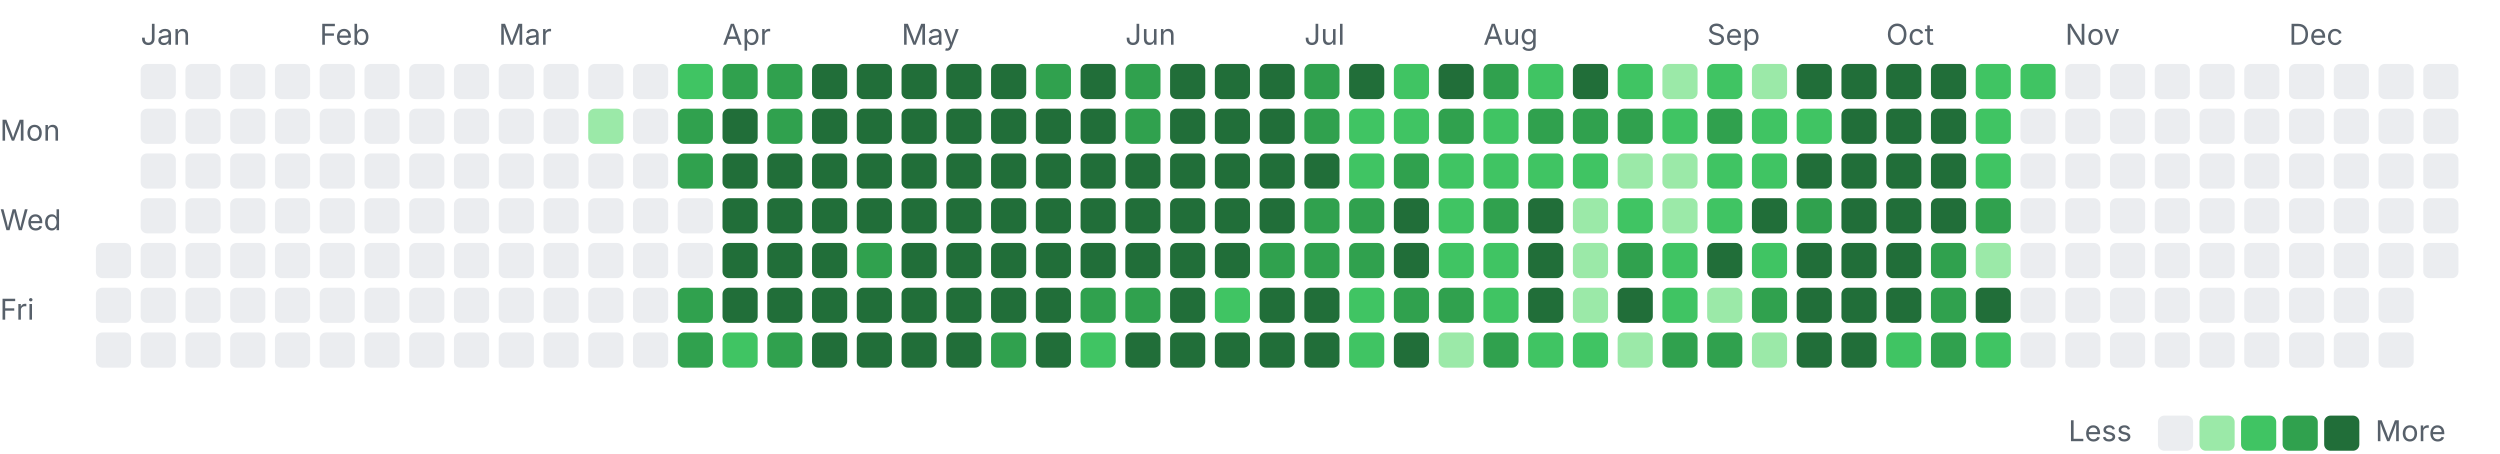
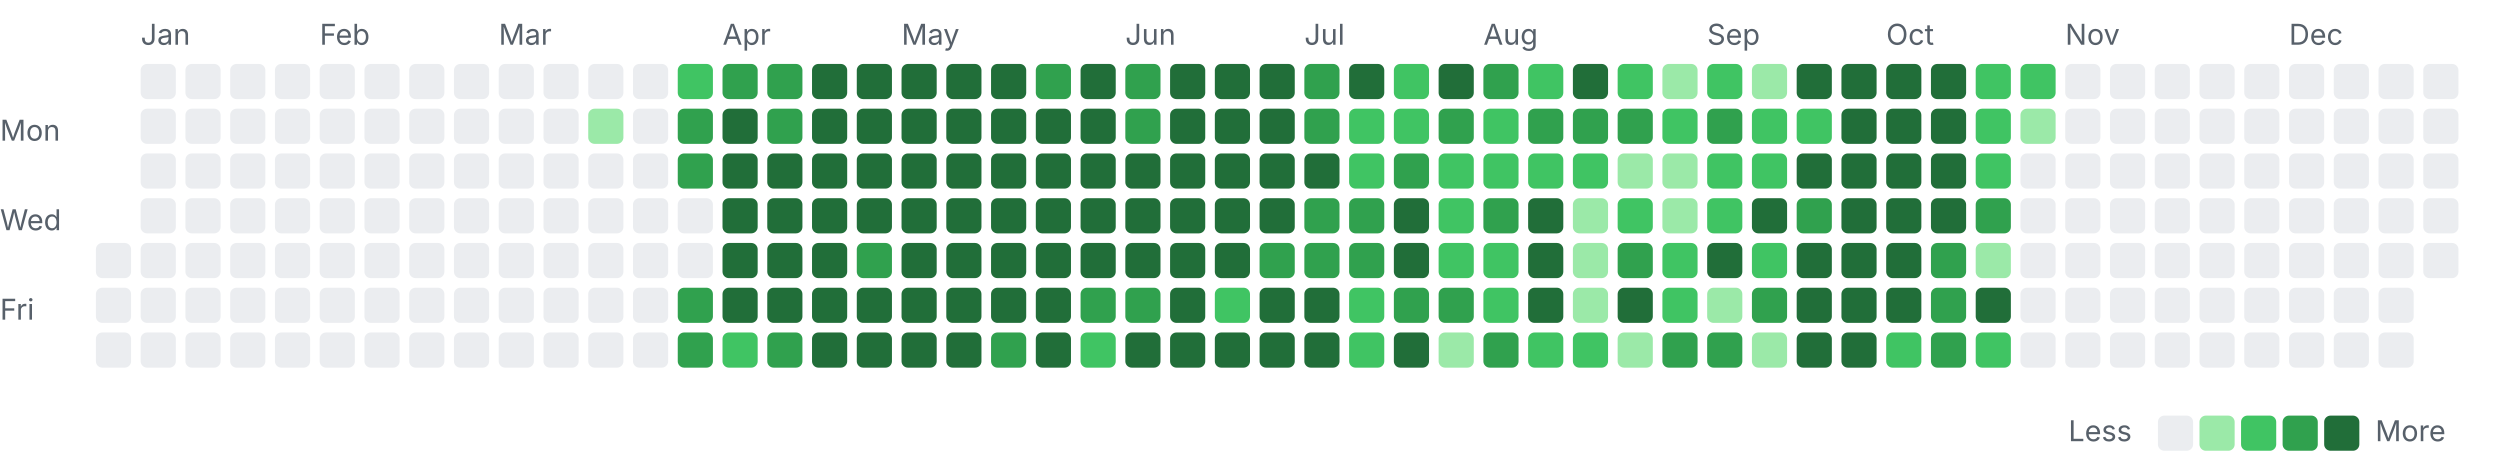
<svg xmlns="http://www.w3.org/2000/svg" width="782" height="142" viewBox="0 0 782 142">
  <style>.l0{fill:#ebedf0}.l1{fill:#9be9a8}.l2{fill:#40c463}.l3{fill:#30a14e}.l4{fill:#216e39} .lbl{fill:#57606a;font:9px -apple-system,Segoe UI,sans-serif}@media(prefers-color-scheme:dark){.l0{fill:#161b22}.l1{fill:#0e4429}.l2{fill:#006d32}.l3{fill:#26a641}.l4{fill:#39d353} .lbl{fill:#8b949e}}</style>
  <text class="lbl" x="44" y="14">Jan</text>
  <text class="lbl" x="100" y="14">Feb</text>
  <text class="lbl" x="156" y="14">Mar</text>
  <text class="lbl" x="226" y="14">Apr</text>
  <text class="lbl" x="282" y="14">May</text>
  <text class="lbl" x="352" y="14">Jun</text>
  <text class="lbl" x="408" y="14">Jul</text>
  <text class="lbl" x="464" y="14">Aug</text>
  <text class="lbl" x="534" y="14">Sep</text>
  <text class="lbl" x="590" y="14">Oct</text>
  <text class="lbl" x="646" y="14">Nov</text>
  <text class="lbl" x="716" y="14">Dec</text>
  <text class="lbl" x="0" y="44">Mon</text>
  <text class="lbl" x="0" y="72">Wed</text>
  <text class="lbl" x="0" y="100">Fri</text>
  <rect class="l0" x="30" y="76" width="11" height="11" rx="2" />
  <rect class="l0" x="30" y="90" width="11" height="11" rx="2" />
  <rect class="l0" x="30" y="104" width="11" height="11" rx="2" />
  <rect class="l0" x="44" y="20" width="11" height="11" rx="2" />
  <rect class="l0" x="44" y="34" width="11" height="11" rx="2" />
  <rect class="l0" x="44" y="48" width="11" height="11" rx="2" />
  <rect class="l0" x="44" y="62" width="11" height="11" rx="2" />
  <rect class="l0" x="44" y="76" width="11" height="11" rx="2" />
  <rect class="l0" x="44" y="90" width="11" height="11" rx="2" />
  <rect class="l0" x="44" y="104" width="11" height="11" rx="2" />
  <rect class="l0" x="58" y="20" width="11" height="11" rx="2" />
  <rect class="l0" x="58" y="34" width="11" height="11" rx="2" />
  <rect class="l0" x="58" y="48" width="11" height="11" rx="2" />
  <rect class="l0" x="58" y="62" width="11" height="11" rx="2" />
  <rect class="l0" x="58" y="76" width="11" height="11" rx="2" />
  <rect class="l0" x="58" y="90" width="11" height="11" rx="2" />
  <rect class="l0" x="58" y="104" width="11" height="11" rx="2" />
  <rect class="l0" x="72" y="20" width="11" height="11" rx="2" />
  <rect class="l0" x="72" y="34" width="11" height="11" rx="2" />
  <rect class="l0" x="72" y="48" width="11" height="11" rx="2" />
  <rect class="l0" x="72" y="62" width="11" height="11" rx="2" />
  <rect class="l0" x="72" y="76" width="11" height="11" rx="2" />
  <rect class="l0" x="72" y="90" width="11" height="11" rx="2" />
  <rect class="l0" x="72" y="104" width="11" height="11" rx="2" />
  <rect class="l0" x="86" y="20" width="11" height="11" rx="2" />
  <rect class="l0" x="86" y="34" width="11" height="11" rx="2" />
  <rect class="l0" x="86" y="48" width="11" height="11" rx="2" />
  <rect class="l0" x="86" y="62" width="11" height="11" rx="2" />
  <rect class="l0" x="86" y="76" width="11" height="11" rx="2" />
  <rect class="l0" x="86" y="90" width="11" height="11" rx="2" />
  <rect class="l0" x="86" y="104" width="11" height="11" rx="2" />
  <rect class="l0" x="100" y="20" width="11" height="11" rx="2" />
  <rect class="l0" x="100" y="34" width="11" height="11" rx="2" />
  <rect class="l0" x="100" y="48" width="11" height="11" rx="2" />
  <rect class="l0" x="100" y="62" width="11" height="11" rx="2" />
  <rect class="l0" x="100" y="76" width="11" height="11" rx="2" />
  <rect class="l0" x="100" y="90" width="11" height="11" rx="2" />
  <rect class="l0" x="100" y="104" width="11" height="11" rx="2" />
  <rect class="l0" x="114" y="20" width="11" height="11" rx="2" />
  <rect class="l0" x="114" y="34" width="11" height="11" rx="2" />
  <rect class="l0" x="114" y="48" width="11" height="11" rx="2" />
  <rect class="l0" x="114" y="62" width="11" height="11" rx="2" />
  <rect class="l0" x="114" y="76" width="11" height="11" rx="2" />
  <rect class="l0" x="114" y="90" width="11" height="11" rx="2" />
  <rect class="l0" x="114" y="104" width="11" height="11" rx="2" />
  <rect class="l0" x="128" y="20" width="11" height="11" rx="2" />
  <rect class="l0" x="128" y="34" width="11" height="11" rx="2" />
  <rect class="l0" x="128" y="48" width="11" height="11" rx="2" />
  <rect class="l0" x="128" y="62" width="11" height="11" rx="2" />
  <rect class="l0" x="128" y="76" width="11" height="11" rx="2" />
  <rect class="l0" x="128" y="90" width="11" height="11" rx="2" />
  <rect class="l0" x="128" y="104" width="11" height="11" rx="2" />
  <rect class="l0" x="142" y="20" width="11" height="11" rx="2" />
  <rect class="l0" x="142" y="34" width="11" height="11" rx="2" />
  <rect class="l0" x="142" y="48" width="11" height="11" rx="2" />
  <rect class="l0" x="142" y="62" width="11" height="11" rx="2" />
  <rect class="l0" x="142" y="76" width="11" height="11" rx="2" />
  <rect class="l0" x="142" y="90" width="11" height="11" rx="2" />
  <rect class="l0" x="142" y="104" width="11" height="11" rx="2" />
  <rect class="l0" x="156" y="20" width="11" height="11" rx="2" />
  <rect class="l0" x="156" y="34" width="11" height="11" rx="2" />
  <rect class="l0" x="156" y="48" width="11" height="11" rx="2" />
  <rect class="l0" x="156" y="62" width="11" height="11" rx="2" />
  <rect class="l0" x="156" y="76" width="11" height="11" rx="2" />
  <rect class="l0" x="156" y="90" width="11" height="11" rx="2" />
  <rect class="l0" x="156" y="104" width="11" height="11" rx="2" />
  <rect class="l0" x="170" y="20" width="11" height="11" rx="2" />
  <rect class="l0" x="170" y="34" width="11" height="11" rx="2" />
  <rect class="l0" x="170" y="48" width="11" height="11" rx="2" />
  <rect class="l0" x="170" y="62" width="11" height="11" rx="2" />
  <rect class="l0" x="170" y="76" width="11" height="11" rx="2" />
  <rect class="l0" x="170" y="90" width="11" height="11" rx="2" />
  <rect class="l0" x="170" y="104" width="11" height="11" rx="2" />
  <rect class="l0" x="184" y="20" width="11" height="11" rx="2" />
  <rect class="l1" x="184" y="34" width="11" height="11" rx="2" />
  <rect class="l0" x="184" y="48" width="11" height="11" rx="2" />
  <rect class="l0" x="184" y="62" width="11" height="11" rx="2" />
  <rect class="l0" x="184" y="76" width="11" height="11" rx="2" />
  <rect class="l0" x="184" y="90" width="11" height="11" rx="2" />
  <rect class="l0" x="184" y="104" width="11" height="11" rx="2" />
  <rect class="l0" x="198" y="20" width="11" height="11" rx="2" />
  <rect class="l0" x="198" y="34" width="11" height="11" rx="2" />
  <rect class="l0" x="198" y="48" width="11" height="11" rx="2" />
  <rect class="l0" x="198" y="62" width="11" height="11" rx="2" />
  <rect class="l0" x="198" y="76" width="11" height="11" rx="2" />
  <rect class="l0" x="198" y="90" width="11" height="11" rx="2" />
  <rect class="l0" x="198" y="104" width="11" height="11" rx="2" />
  <rect class="l2" x="212" y="20" width="11" height="11" rx="2" />
  <rect class="l3" x="212" y="34" width="11" height="11" rx="2" />
  <rect class="l3" x="212" y="48" width="11" height="11" rx="2" />
  <rect class="l0" x="212" y="62" width="11" height="11" rx="2" />
  <rect class="l0" x="212" y="76" width="11" height="11" rx="2" />
  <rect class="l3" x="212" y="90" width="11" height="11" rx="2" />
  <rect class="l3" x="212" y="104" width="11" height="11" rx="2" />
  <rect class="l3" x="226" y="20" width="11" height="11" rx="2" />
  <rect class="l4" x="226" y="34" width="11" height="11" rx="2" />
  <rect class="l4" x="226" y="48" width="11" height="11" rx="2" />
  <rect class="l4" x="226" y="62" width="11" height="11" rx="2" />
  <rect class="l4" x="226" y="76" width="11" height="11" rx="2" />
  <rect class="l4" x="226" y="90" width="11" height="11" rx="2" />
  <rect class="l2" x="226" y="104" width="11" height="11" rx="2" />
  <rect class="l3" x="240" y="20" width="11" height="11" rx="2" />
  <rect class="l3" x="240" y="34" width="11" height="11" rx="2" />
  <rect class="l4" x="240" y="48" width="11" height="11" rx="2" />
  <rect class="l4" x="240" y="62" width="11" height="11" rx="2" />
  <rect class="l4" x="240" y="76" width="11" height="11" rx="2" />
  <rect class="l4" x="240" y="90" width="11" height="11" rx="2" />
  <rect class="l3" x="240" y="104" width="11" height="11" rx="2" />
  <rect class="l4" x="254" y="20" width="11" height="11" rx="2" />
  <rect class="l4" x="254" y="34" width="11" height="11" rx="2" />
  <rect class="l4" x="254" y="48" width="11" height="11" rx="2" />
  <rect class="l4" x="254" y="62" width="11" height="11" rx="2" />
  <rect class="l4" x="254" y="76" width="11" height="11" rx="2" />
  <rect class="l4" x="254" y="90" width="11" height="11" rx="2" />
  <rect class="l4" x="254" y="104" width="11" height="11" rx="2" />
  <rect class="l4" x="268" y="20" width="11" height="11" rx="2" />
  <rect class="l4" x="268" y="34" width="11" height="11" rx="2" />
  <rect class="l4" x="268" y="48" width="11" height="11" rx="2" />
  <rect class="l4" x="268" y="62" width="11" height="11" rx="2" />
  <rect class="l3" x="268" y="76" width="11" height="11" rx="2" />
  <rect class="l4" x="268" y="90" width="11" height="11" rx="2" />
  <rect class="l4" x="268" y="104" width="11" height="11" rx="2" />
  <rect class="l4" x="282" y="20" width="11" height="11" rx="2" />
  <rect class="l4" x="282" y="34" width="11" height="11" rx="2" />
  <rect class="l4" x="282" y="48" width="11" height="11" rx="2" />
  <rect class="l4" x="282" y="62" width="11" height="11" rx="2" />
  <rect class="l4" x="282" y="76" width="11" height="11" rx="2" />
  <rect class="l4" x="282" y="90" width="11" height="11" rx="2" />
  <rect class="l4" x="282" y="104" width="11" height="11" rx="2" />
  <rect class="l4" x="296" y="20" width="11" height="11" rx="2" />
  <rect class="l4" x="296" y="34" width="11" height="11" rx="2" />
  <rect class="l4" x="296" y="48" width="11" height="11" rx="2" />
  <rect class="l4" x="296" y="62" width="11" height="11" rx="2" />
  <rect class="l4" x="296" y="76" width="11" height="11" rx="2" />
  <rect class="l4" x="296" y="90" width="11" height="11" rx="2" />
  <rect class="l4" x="296" y="104" width="11" height="11" rx="2" />
  <rect class="l4" x="310" y="20" width="11" height="11" rx="2" />
  <rect class="l4" x="310" y="34" width="11" height="11" rx="2" />
  <rect class="l4" x="310" y="48" width="11" height="11" rx="2" />
  <rect class="l4" x="310" y="62" width="11" height="11" rx="2" />
  <rect class="l4" x="310" y="76" width="11" height="11" rx="2" />
  <rect class="l4" x="310" y="90" width="11" height="11" rx="2" />
  <rect class="l3" x="310" y="104" width="11" height="11" rx="2" />
  <rect class="l3" x="324" y="20" width="11" height="11" rx="2" />
  <rect class="l4" x="324" y="34" width="11" height="11" rx="2" />
  <rect class="l4" x="324" y="48" width="11" height="11" rx="2" />
  <rect class="l4" x="324" y="62" width="11" height="11" rx="2" />
  <rect class="l4" x="324" y="76" width="11" height="11" rx="2" />
  <rect class="l4" x="324" y="90" width="11" height="11" rx="2" />
  <rect class="l4" x="324" y="104" width="11" height="11" rx="2" />
  <rect class="l4" x="338" y="20" width="11" height="11" rx="2" />
  <rect class="l4" x="338" y="34" width="11" height="11" rx="2" />
  <rect class="l4" x="338" y="48" width="11" height="11" rx="2" />
  <rect class="l4" x="338" y="62" width="11" height="11" rx="2" />
  <rect class="l4" x="338" y="76" width="11" height="11" rx="2" />
  <rect class="l3" x="338" y="90" width="11" height="11" rx="2" />
  <rect class="l2" x="338" y="104" width="11" height="11" rx="2" />
  <rect class="l3" x="352" y="20" width="11" height="11" rx="2" />
  <rect class="l3" x="352" y="34" width="11" height="11" rx="2" />
  <rect class="l4" x="352" y="48" width="11" height="11" rx="2" />
  <rect class="l4" x="352" y="62" width="11" height="11" rx="2" />
  <rect class="l4" x="352" y="76" width="11" height="11" rx="2" />
  <rect class="l3" x="352" y="90" width="11" height="11" rx="2" />
  <rect class="l4" x="352" y="104" width="11" height="11" rx="2" />
  <rect class="l4" x="366" y="20" width="11" height="11" rx="2" />
  <rect class="l4" x="366" y="34" width="11" height="11" rx="2" />
  <rect class="l4" x="366" y="48" width="11" height="11" rx="2" />
  <rect class="l4" x="366" y="62" width="11" height="11" rx="2" />
  <rect class="l4" x="366" y="76" width="11" height="11" rx="2" />
  <rect class="l4" x="366" y="90" width="11" height="11" rx="2" />
  <rect class="l4" x="366" y="104" width="11" height="11" rx="2" />
  <rect class="l4" x="380" y="20" width="11" height="11" rx="2" />
  <rect class="l4" x="380" y="34" width="11" height="11" rx="2" />
  <rect class="l4" x="380" y="48" width="11" height="11" rx="2" />
  <rect class="l4" x="380" y="62" width="11" height="11" rx="2" />
  <rect class="l4" x="380" y="76" width="11" height="11" rx="2" />
  <rect class="l2" x="380" y="90" width="11" height="11" rx="2" />
  <rect class="l4" x="380" y="104" width="11" height="11" rx="2" />
  <rect class="l4" x="394" y="20" width="11" height="11" rx="2" />
  <rect class="l4" x="394" y="34" width="11" height="11" rx="2" />
  <rect class="l4" x="394" y="48" width="11" height="11" rx="2" />
  <rect class="l4" x="394" y="62" width="11" height="11" rx="2" />
  <rect class="l3" x="394" y="76" width="11" height="11" rx="2" />
  <rect class="l4" x="394" y="90" width="11" height="11" rx="2" />
  <rect class="l4" x="394" y="104" width="11" height="11" rx="2" />
  <rect class="l3" x="408" y="20" width="11" height="11" rx="2" />
  <rect class="l3" x="408" y="34" width="11" height="11" rx="2" />
  <rect class="l4" x="408" y="48" width="11" height="11" rx="2" />
  <rect class="l3" x="408" y="62" width="11" height="11" rx="2" />
  <rect class="l3" x="408" y="76" width="11" height="11" rx="2" />
  <rect class="l4" x="408" y="90" width="11" height="11" rx="2" />
  <rect class="l4" x="408" y="104" width="11" height="11" rx="2" />
  <rect class="l4" x="422" y="20" width="11" height="11" rx="2" />
  <rect class="l2" x="422" y="34" width="11" height="11" rx="2" />
  <rect class="l2" x="422" y="48" width="11" height="11" rx="2" />
  <rect class="l3" x="422" y="62" width="11" height="11" rx="2" />
  <rect class="l3" x="422" y="76" width="11" height="11" rx="2" />
  <rect class="l2" x="422" y="90" width="11" height="11" rx="2" />
  <rect class="l2" x="422" y="104" width="11" height="11" rx="2" />
  <rect class="l2" x="436" y="20" width="11" height="11" rx="2" />
  <rect class="l2" x="436" y="34" width="11" height="11" rx="2" />
  <rect class="l3" x="436" y="48" width="11" height="11" rx="2" />
  <rect class="l4" x="436" y="62" width="11" height="11" rx="2" />
  <rect class="l4" x="436" y="76" width="11" height="11" rx="2" />
  <rect class="l3" x="436" y="90" width="11" height="11" rx="2" />
  <rect class="l4" x="436" y="104" width="11" height="11" rx="2" />
  <rect class="l4" x="450" y="20" width="11" height="11" rx="2" />
  <rect class="l3" x="450" y="34" width="11" height="11" rx="2" />
  <rect class="l2" x="450" y="48" width="11" height="11" rx="2" />
  <rect class="l2" x="450" y="62" width="11" height="11" rx="2" />
  <rect class="l2" x="450" y="76" width="11" height="11" rx="2" />
  <rect class="l3" x="450" y="90" width="11" height="11" rx="2" />
  <rect class="l1" x="450" y="104" width="11" height="11" rx="2" />
  <rect class="l3" x="464" y="20" width="11" height="11" rx="2" />
  <rect class="l2" x="464" y="34" width="11" height="11" rx="2" />
  <rect class="l2" x="464" y="48" width="11" height="11" rx="2" />
  <rect class="l3" x="464" y="62" width="11" height="11" rx="2" />
  <rect class="l2" x="464" y="76" width="11" height="11" rx="2" />
  <rect class="l2" x="464" y="90" width="11" height="11" rx="2" />
  <rect class="l3" x="464" y="104" width="11" height="11" rx="2" />
  <rect class="l2" x="478" y="20" width="11" height="11" rx="2" />
  <rect class="l3" x="478" y="34" width="11" height="11" rx="2" />
  <rect class="l2" x="478" y="48" width="11" height="11" rx="2" />
  <rect class="l4" x="478" y="62" width="11" height="11" rx="2" />
  <rect class="l4" x="478" y="76" width="11" height="11" rx="2" />
  <rect class="l4" x="478" y="90" width="11" height="11" rx="2" />
  <rect class="l2" x="478" y="104" width="11" height="11" rx="2" />
  <rect class="l4" x="492" y="20" width="11" height="11" rx="2" />
  <rect class="l3" x="492" y="34" width="11" height="11" rx="2" />
  <rect class="l2" x="492" y="48" width="11" height="11" rx="2" />
  <rect class="l1" x="492" y="62" width="11" height="11" rx="2" />
  <rect class="l1" x="492" y="76" width="11" height="11" rx="2" />
  <rect class="l1" x="492" y="90" width="11" height="11" rx="2" />
  <rect class="l2" x="492" y="104" width="11" height="11" rx="2" />
  <rect class="l2" x="506" y="20" width="11" height="11" rx="2" />
  <rect class="l3" x="506" y="34" width="11" height="11" rx="2" />
  <rect class="l1" x="506" y="48" width="11" height="11" rx="2" />
  <rect class="l2" x="506" y="62" width="11" height="11" rx="2" />
  <rect class="l3" x="506" y="76" width="11" height="11" rx="2" />
  <rect class="l4" x="506" y="90" width="11" height="11" rx="2" />
  <rect class="l1" x="506" y="104" width="11" height="11" rx="2" />
  <rect class="l1" x="520" y="20" width="11" height="11" rx="2" />
  <rect class="l2" x="520" y="34" width="11" height="11" rx="2" />
  <rect class="l1" x="520" y="48" width="11" height="11" rx="2" />
  <rect class="l1" x="520" y="62" width="11" height="11" rx="2" />
  <rect class="l2" x="520" y="76" width="11" height="11" rx="2" />
  <rect class="l2" x="520" y="90" width="11" height="11" rx="2" />
  <rect class="l3" x="520" y="104" width="11" height="11" rx="2" />
  <rect class="l2" x="534" y="20" width="11" height="11" rx="2" />
  <rect class="l3" x="534" y="34" width="11" height="11" rx="2" />
  <rect class="l2" x="534" y="48" width="11" height="11" rx="2" />
  <rect class="l2" x="534" y="62" width="11" height="11" rx="2" />
  <rect class="l4" x="534" y="76" width="11" height="11" rx="2" />
  <rect class="l1" x="534" y="90" width="11" height="11" rx="2" />
  <rect class="l3" x="534" y="104" width="11" height="11" rx="2" />
  <rect class="l1" x="548" y="20" width="11" height="11" rx="2" />
  <rect class="l2" x="548" y="34" width="11" height="11" rx="2" />
  <rect class="l2" x="548" y="48" width="11" height="11" rx="2" />
  <rect class="l4" x="548" y="62" width="11" height="11" rx="2" />
  <rect class="l2" x="548" y="76" width="11" height="11" rx="2" />
  <rect class="l3" x="548" y="90" width="11" height="11" rx="2" />
  <rect class="l1" x="548" y="104" width="11" height="11" rx="2" />
  <rect class="l4" x="562" y="20" width="11" height="11" rx="2" />
  <rect class="l2" x="562" y="34" width="11" height="11" rx="2" />
  <rect class="l4" x="562" y="48" width="11" height="11" rx="2" />
  <rect class="l3" x="562" y="62" width="11" height="11" rx="2" />
  <rect class="l4" x="562" y="76" width="11" height="11" rx="2" />
  <rect class="l4" x="562" y="90" width="11" height="11" rx="2" />
  <rect class="l4" x="562" y="104" width="11" height="11" rx="2" />
  <rect class="l4" x="576" y="20" width="11" height="11" rx="2" />
  <rect class="l4" x="576" y="34" width="11" height="11" rx="2" />
  <rect class="l4" x="576" y="48" width="11" height="11" rx="2" />
  <rect class="l4" x="576" y="62" width="11" height="11" rx="2" />
  <rect class="l4" x="576" y="76" width="11" height="11" rx="2" />
  <rect class="l4" x="576" y="90" width="11" height="11" rx="2" />
  <rect class="l4" x="576" y="104" width="11" height="11" rx="2" />
  <rect class="l4" x="590" y="20" width="11" height="11" rx="2" />
  <rect class="l4" x="590" y="34" width="11" height="11" rx="2" />
  <rect class="l4" x="590" y="48" width="11" height="11" rx="2" />
  <rect class="l4" x="590" y="62" width="11" height="11" rx="2" />
  <rect class="l4" x="590" y="76" width="11" height="11" rx="2" />
  <rect class="l4" x="590" y="90" width="11" height="11" rx="2" />
  <rect class="l2" x="590" y="104" width="11" height="11" rx="2" />
  <rect class="l4" x="604" y="20" width="11" height="11" rx="2" />
  <rect class="l4" x="604" y="34" width="11" height="11" rx="2" />
  <rect class="l4" x="604" y="48" width="11" height="11" rx="2" />
  <rect class="l4" x="604" y="62" width="11" height="11" rx="2" />
  <rect class="l3" x="604" y="76" width="11" height="11" rx="2" />
  <rect class="l3" x="604" y="90" width="11" height="11" rx="2" />
  <rect class="l3" x="604" y="104" width="11" height="11" rx="2" />
  <rect class="l2" x="618" y="20" width="11" height="11" rx="2" />
  <rect class="l2" x="618" y="34" width="11" height="11" rx="2" />
  <rect class="l2" x="618" y="48" width="11" height="11" rx="2" />
  <rect class="l3" x="618" y="62" width="11" height="11" rx="2" />
  <rect class="l1" x="618" y="76" width="11" height="11" rx="2" />
  <rect class="l4" x="618" y="90" width="11" height="11" rx="2" />
  <rect class="l2" x="618" y="104" width="11" height="11" rx="2" />
  <rect class="l2" x="632" y="20" width="11" height="11" rx="2" />
-   <rect class="l0" x="632" y="34" width="11" height="11" rx="2" />
+   <rect class="l1" x="632" y="34" width="11" height="11" rx="2" />
  <rect class="l0" x="632" y="48" width="11" height="11" rx="2" />
  <rect class="l0" x="632" y="62" width="11" height="11" rx="2" />
  <rect class="l0" x="632" y="76" width="11" height="11" rx="2" />
  <rect class="l0" x="632" y="90" width="11" height="11" rx="2" />
  <rect class="l0" x="632" y="104" width="11" height="11" rx="2" />
  <rect class="l0" x="646" y="20" width="11" height="11" rx="2" />
  <rect class="l0" x="646" y="34" width="11" height="11" rx="2" />
  <rect class="l0" x="646" y="48" width="11" height="11" rx="2" />
  <rect class="l0" x="646" y="62" width="11" height="11" rx="2" />
  <rect class="l0" x="646" y="76" width="11" height="11" rx="2" />
  <rect class="l0" x="646" y="90" width="11" height="11" rx="2" />
  <rect class="l0" x="646" y="104" width="11" height="11" rx="2" />
  <rect class="l0" x="660" y="20" width="11" height="11" rx="2" />
  <rect class="l0" x="660" y="34" width="11" height="11" rx="2" />
  <rect class="l0" x="660" y="48" width="11" height="11" rx="2" />
  <rect class="l0" x="660" y="62" width="11" height="11" rx="2" />
  <rect class="l0" x="660" y="76" width="11" height="11" rx="2" />
  <rect class="l0" x="660" y="90" width="11" height="11" rx="2" />
  <rect class="l0" x="660" y="104" width="11" height="11" rx="2" />
  <rect class="l0" x="674" y="20" width="11" height="11" rx="2" />
  <rect class="l0" x="674" y="34" width="11" height="11" rx="2" />
  <rect class="l0" x="674" y="48" width="11" height="11" rx="2" />
  <rect class="l0" x="674" y="62" width="11" height="11" rx="2" />
  <rect class="l0" x="674" y="76" width="11" height="11" rx="2" />
  <rect class="l0" x="674" y="90" width="11" height="11" rx="2" />
  <rect class="l0" x="674" y="104" width="11" height="11" rx="2" />
  <rect class="l0" x="688" y="20" width="11" height="11" rx="2" />
  <rect class="l0" x="688" y="34" width="11" height="11" rx="2" />
  <rect class="l0" x="688" y="48" width="11" height="11" rx="2" />
  <rect class="l0" x="688" y="62" width="11" height="11" rx="2" />
  <rect class="l0" x="688" y="76" width="11" height="11" rx="2" />
  <rect class="l0" x="688" y="90" width="11" height="11" rx="2" />
  <rect class="l0" x="688" y="104" width="11" height="11" rx="2" />
  <rect class="l0" x="702" y="20" width="11" height="11" rx="2" />
  <rect class="l0" x="702" y="34" width="11" height="11" rx="2" />
  <rect class="l0" x="702" y="48" width="11" height="11" rx="2" />
  <rect class="l0" x="702" y="62" width="11" height="11" rx="2" />
  <rect class="l0" x="702" y="76" width="11" height="11" rx="2" />
  <rect class="l0" x="702" y="90" width="11" height="11" rx="2" />
  <rect class="l0" x="702" y="104" width="11" height="11" rx="2" />
  <rect class="l0" x="716" y="20" width="11" height="11" rx="2" />
  <rect class="l0" x="716" y="34" width="11" height="11" rx="2" />
  <rect class="l0" x="716" y="48" width="11" height="11" rx="2" />
  <rect class="l0" x="716" y="62" width="11" height="11" rx="2" />
  <rect class="l0" x="716" y="76" width="11" height="11" rx="2" />
  <rect class="l0" x="716" y="90" width="11" height="11" rx="2" />
  <rect class="l0" x="716" y="104" width="11" height="11" rx="2" />
  <rect class="l0" x="730" y="20" width="11" height="11" rx="2" />
  <rect class="l0" x="730" y="34" width="11" height="11" rx="2" />
  <rect class="l0" x="730" y="48" width="11" height="11" rx="2" />
  <rect class="l0" x="730" y="62" width="11" height="11" rx="2" />
  <rect class="l0" x="730" y="76" width="11" height="11" rx="2" />
  <rect class="l0" x="730" y="90" width="11" height="11" rx="2" />
  <rect class="l0" x="730" y="104" width="11" height="11" rx="2" />
  <rect class="l0" x="744" y="20" width="11" height="11" rx="2" />
  <rect class="l0" x="744" y="34" width="11" height="11" rx="2" />
  <rect class="l0" x="744" y="48" width="11" height="11" rx="2" />
  <rect class="l0" x="744" y="62" width="11" height="11" rx="2" />
  <rect class="l0" x="744" y="76" width="11" height="11" rx="2" />
  <rect class="l0" x="744" y="90" width="11" height="11" rx="2" />
  <rect class="l0" x="744" y="104" width="11" height="11" rx="2" />
  <rect class="l0" x="758" y="20" width="11" height="11" rx="2" />
  <rect class="l0" x="758" y="34" width="11" height="11" rx="2" />
  <rect class="l0" x="758" y="48" width="11" height="11" rx="2" />
  <rect class="l0" x="758" y="62" width="11" height="11" rx="2" />
  <rect class="l0" x="758" y="76" width="11" height="11" rx="2" />
  <text class="lbl" x="647" y="138">Less</text>
  <rect class="l0" x="675" y="130" width="11" height="11" rx="2" />
  <rect class="l1" x="688" y="130" width="11" height="11" rx="2" />
  <rect class="l2" x="701" y="130" width="11" height="11" rx="2" />
  <rect class="l3" x="714" y="130" width="11" height="11" rx="2" />
  <rect class="l4" x="727" y="130" width="11" height="11" rx="2" />
  <text class="lbl" x="743" y="138">More</text>
</svg>
